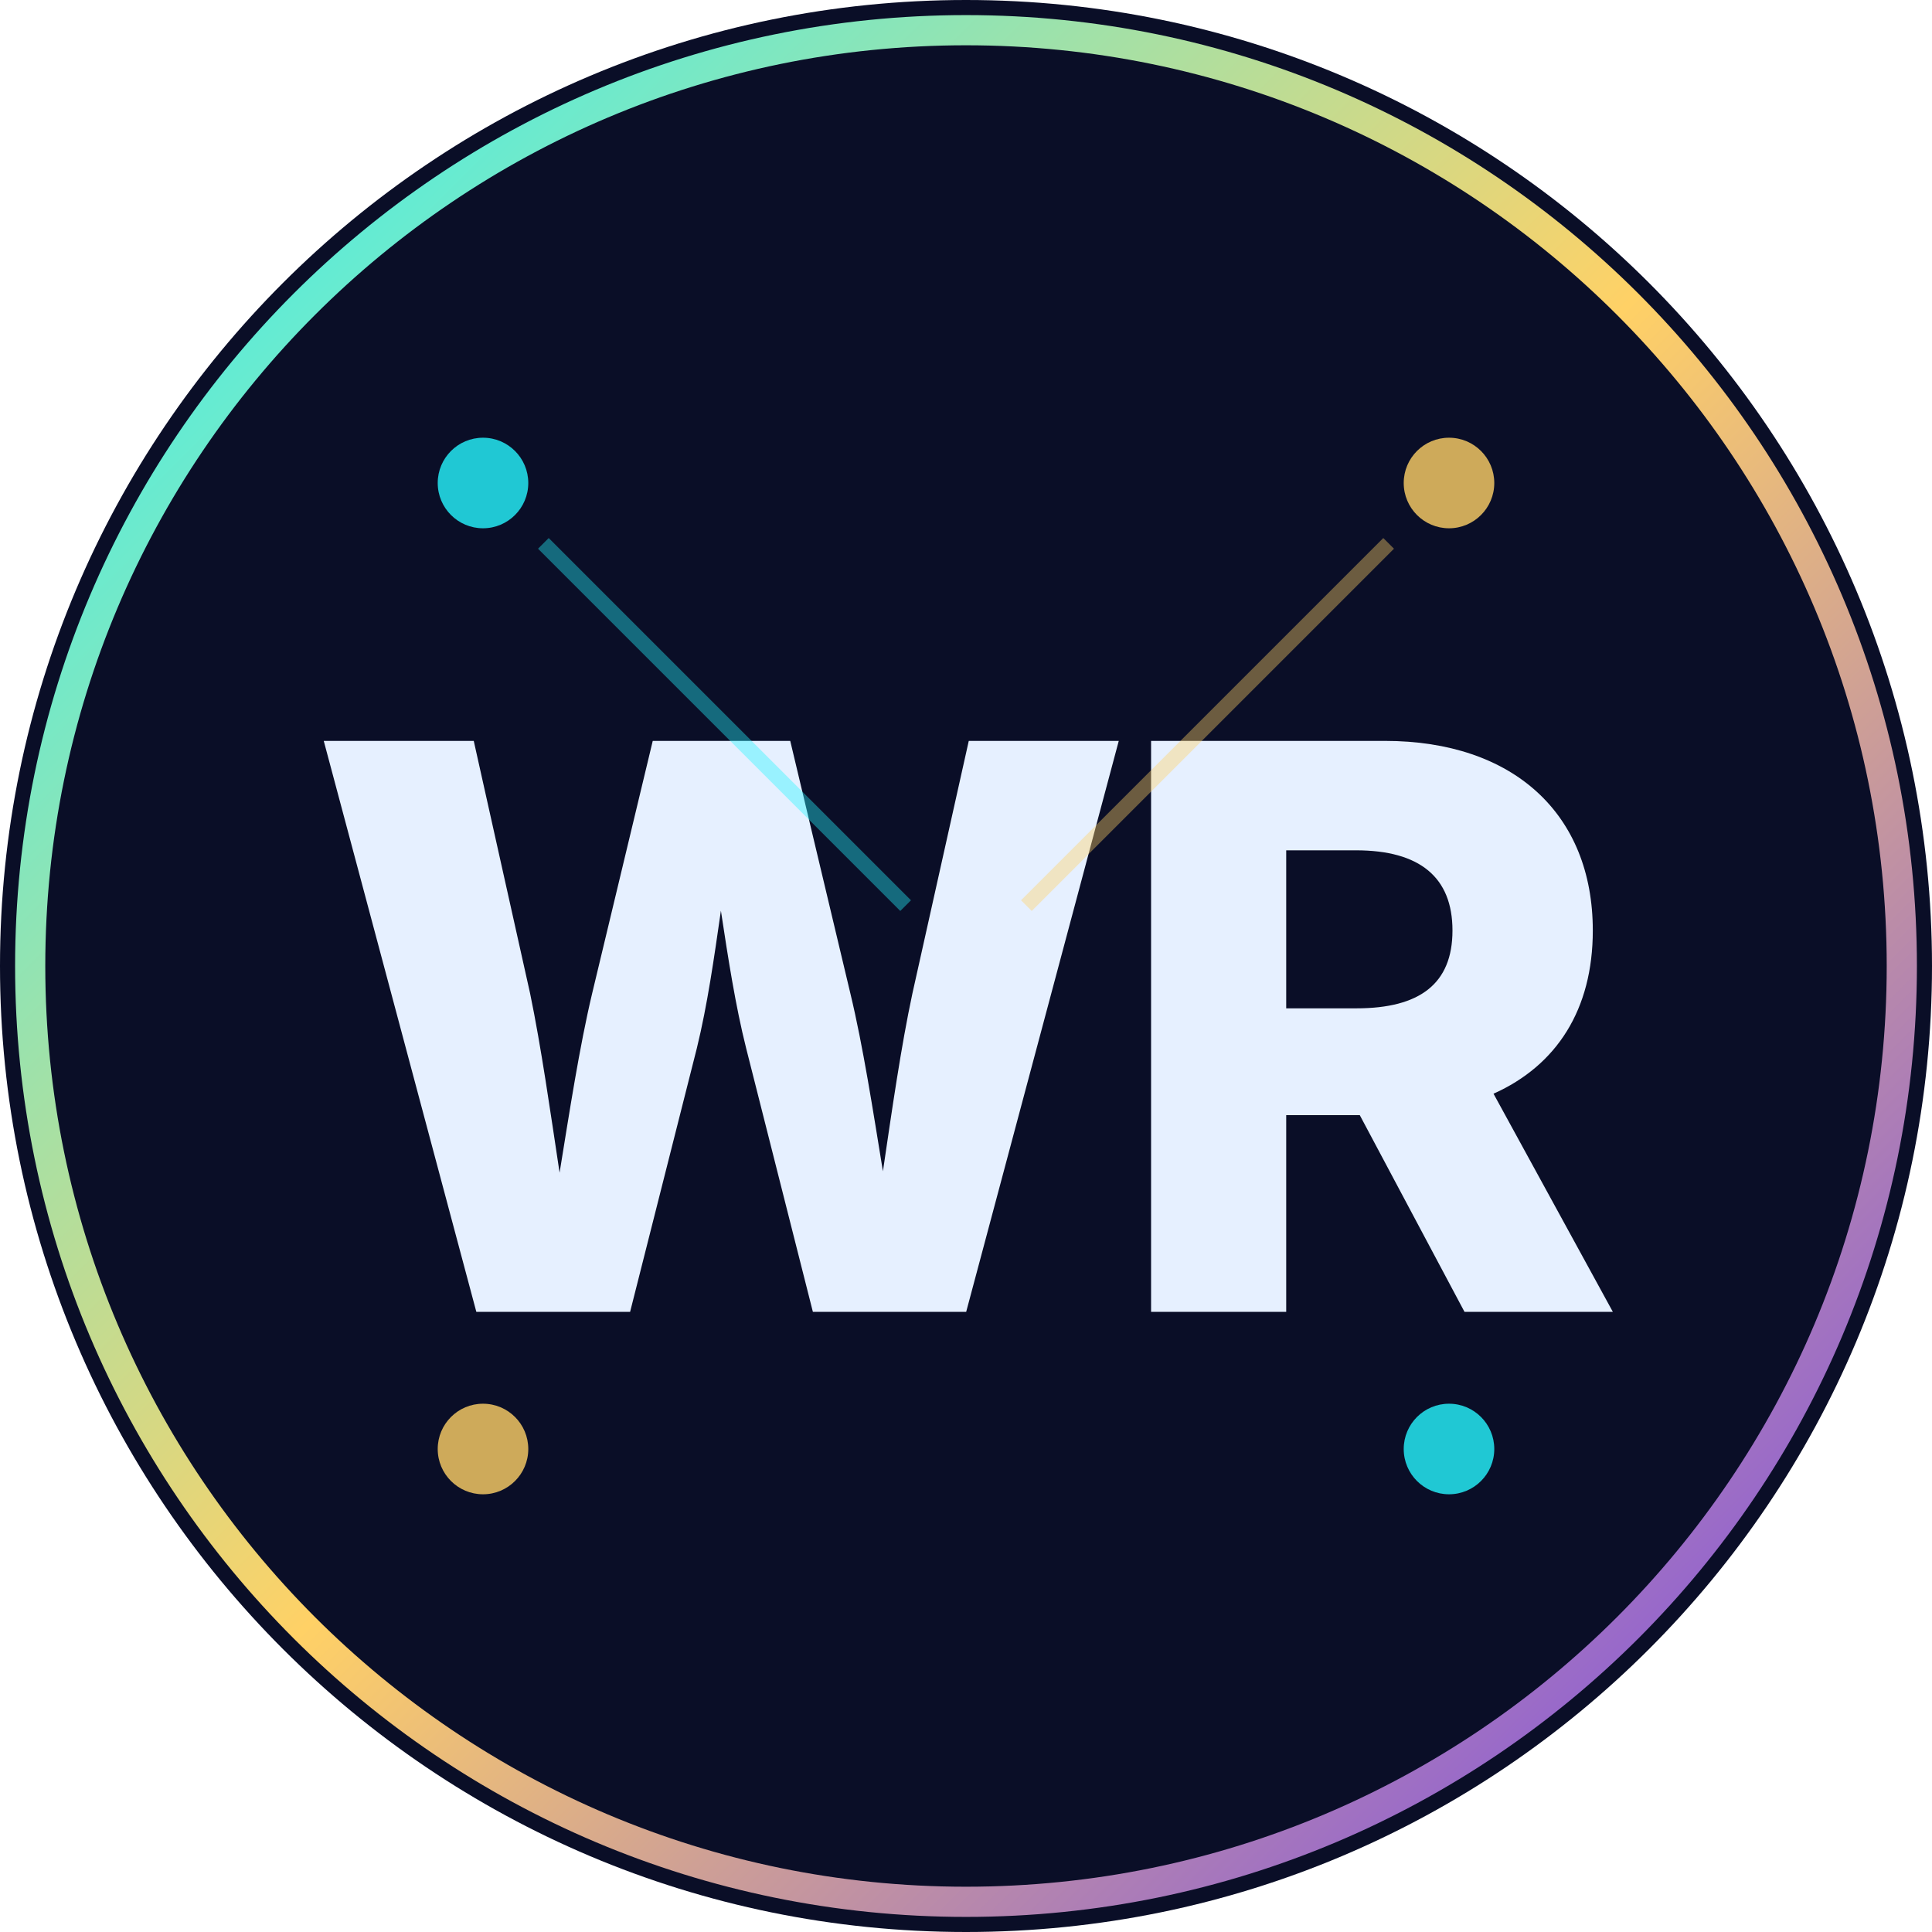
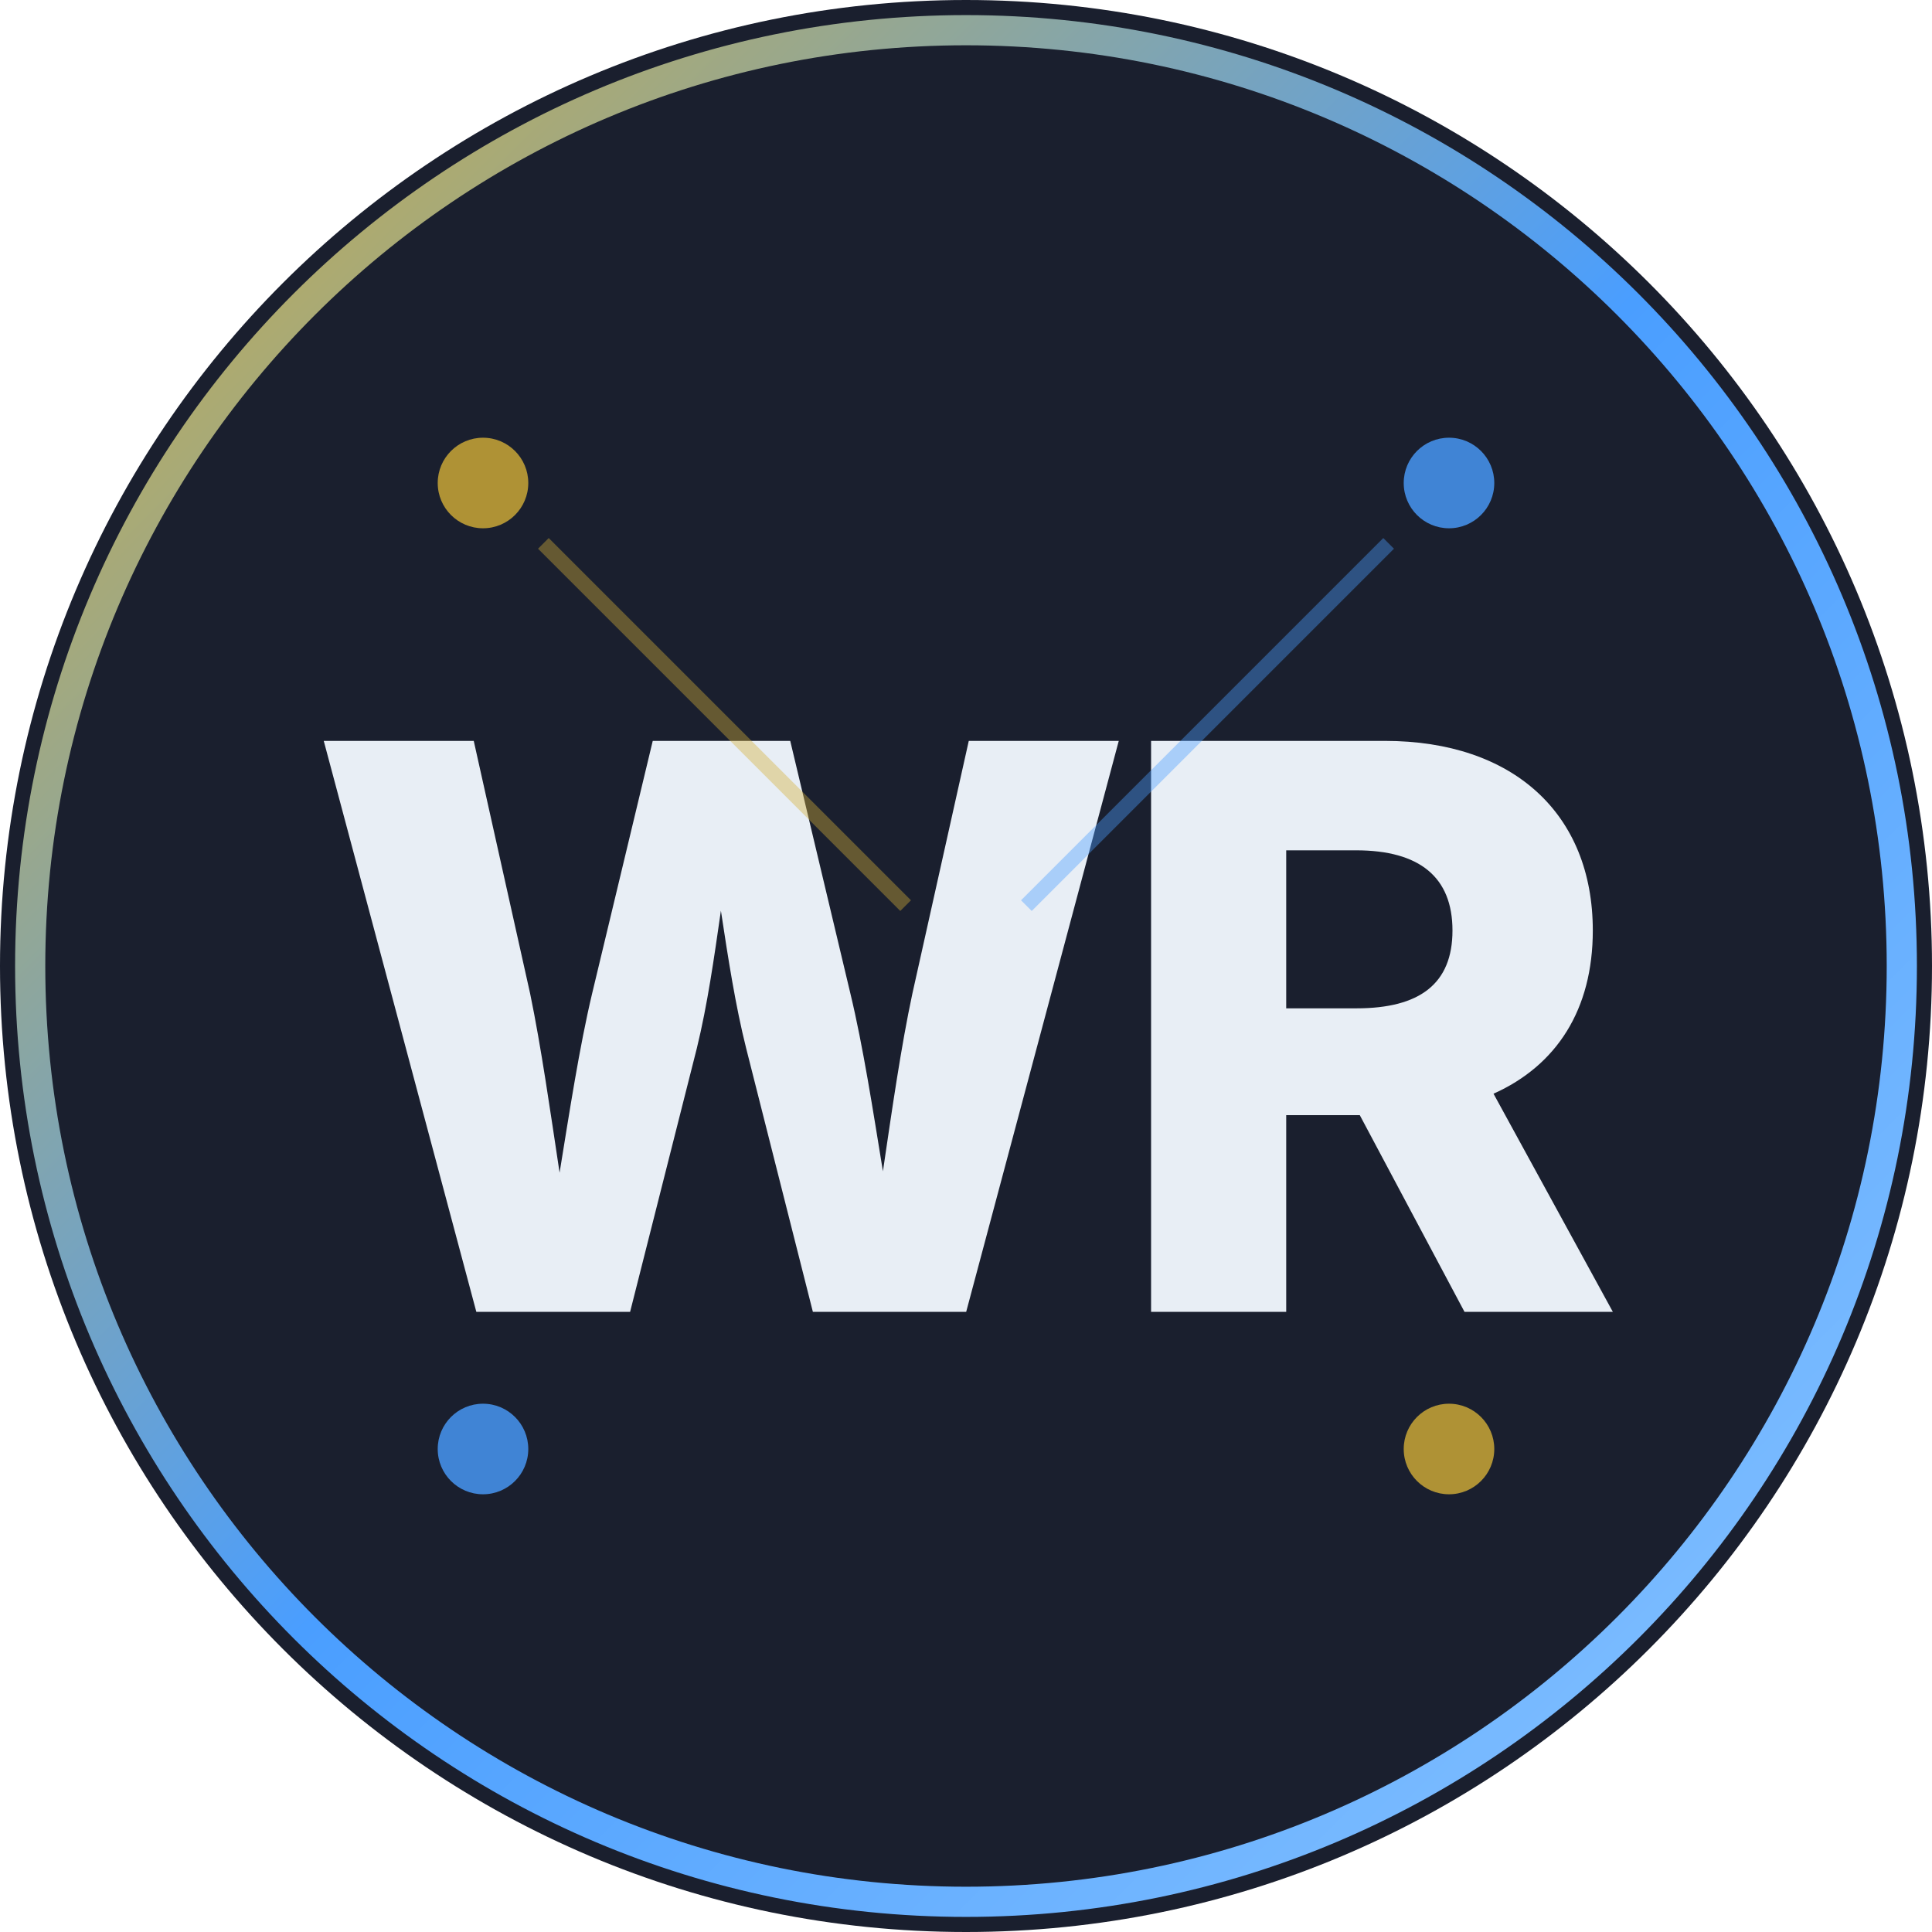
<svg xmlns="http://www.w3.org/2000/svg" viewBox="0 0 128 128">
  <defs>
    <linearGradient id="fGrad" x1="0%" y1="0%" x2="100%" y2="100%">
-       <stop offset="0%" style="stop-color:#25f6ff;stop-opacity:1" />
-       <stop offset="50%" style="stop-color:#ffd166;stop-opacity:1" />
-       <stop offset="100%" style="stop-color:#6f3ff2;stop-opacity:1" />
+       <stop offset="0%" style="stop-color:#d4af37;stop-opacity:1" />
+       <stop offset="50%" style="stop-color:#4a9eff;stop-opacity:1" />
+       <stop offset="100%" style="stop-color:#8bc5ff;stop-opacity:1" />
    </linearGradient>
  </defs>
-   <circle cx="64" cy="64" r="64" fill="#0a0e27" />
+   <circle cx="64" cy="64" r="64" fill="#1a1f2e" />
  <circle cx="64" cy="64" r="62" fill="none" stroke="url(#fGrad)" stroke-width="2" />
-   <g fill="#e6f0ff" font-family="Inter, sans-serif" font-weight="800" font-size="52" letter-spacing="-2" text-anchor="middle" dominant-baseline="central">
+   <g fill="#e8eef5" font-family="Inter, sans-serif" font-weight="800" font-size="52" letter-spacing="-2" text-anchor="middle" dominant-baseline="central">
    <text x="64" y="68">WR</text>
  </g>
-   <circle cx="32" cy="32" r="3" fill="#25f6ff" opacity="0.8" />
-   <circle cx="96" cy="32" r="3" fill="#ffd166" opacity="0.8" />
-   <circle cx="32" cy="96" r="3" fill="#ffd166" opacity="0.8" />
-   <circle cx="96" cy="96" r="3" fill="#25f6ff" opacity="0.8" />
-   <line x1="36" y1="36" x2="60" y2="60" stroke="#25f6ff" stroke-width="1" opacity="0.4" />
-   <line x1="92" y1="36" x2="68" y2="60" stroke="#ffd166" stroke-width="1" opacity="0.4" />
+   <circle cx="32" cy="32" r="3" fill="#d4af37" opacity="0.8" />
+   <circle cx="96" cy="32" r="3" fill="#4a9eff" opacity="0.8" />
+   <circle cx="32" cy="96" r="3" fill="#4a9eff" opacity="0.8" />
+   <circle cx="96" cy="96" r="3" fill="#d4af37" opacity="0.8" />
+   <line x1="36" y1="36" x2="60" y2="60" stroke="#d4af37" stroke-width="1" opacity="0.4" />
+   <line x1="92" y1="36" x2="68" y2="60" stroke="#4a9eff" stroke-width="1" opacity="0.4" />
</svg>
